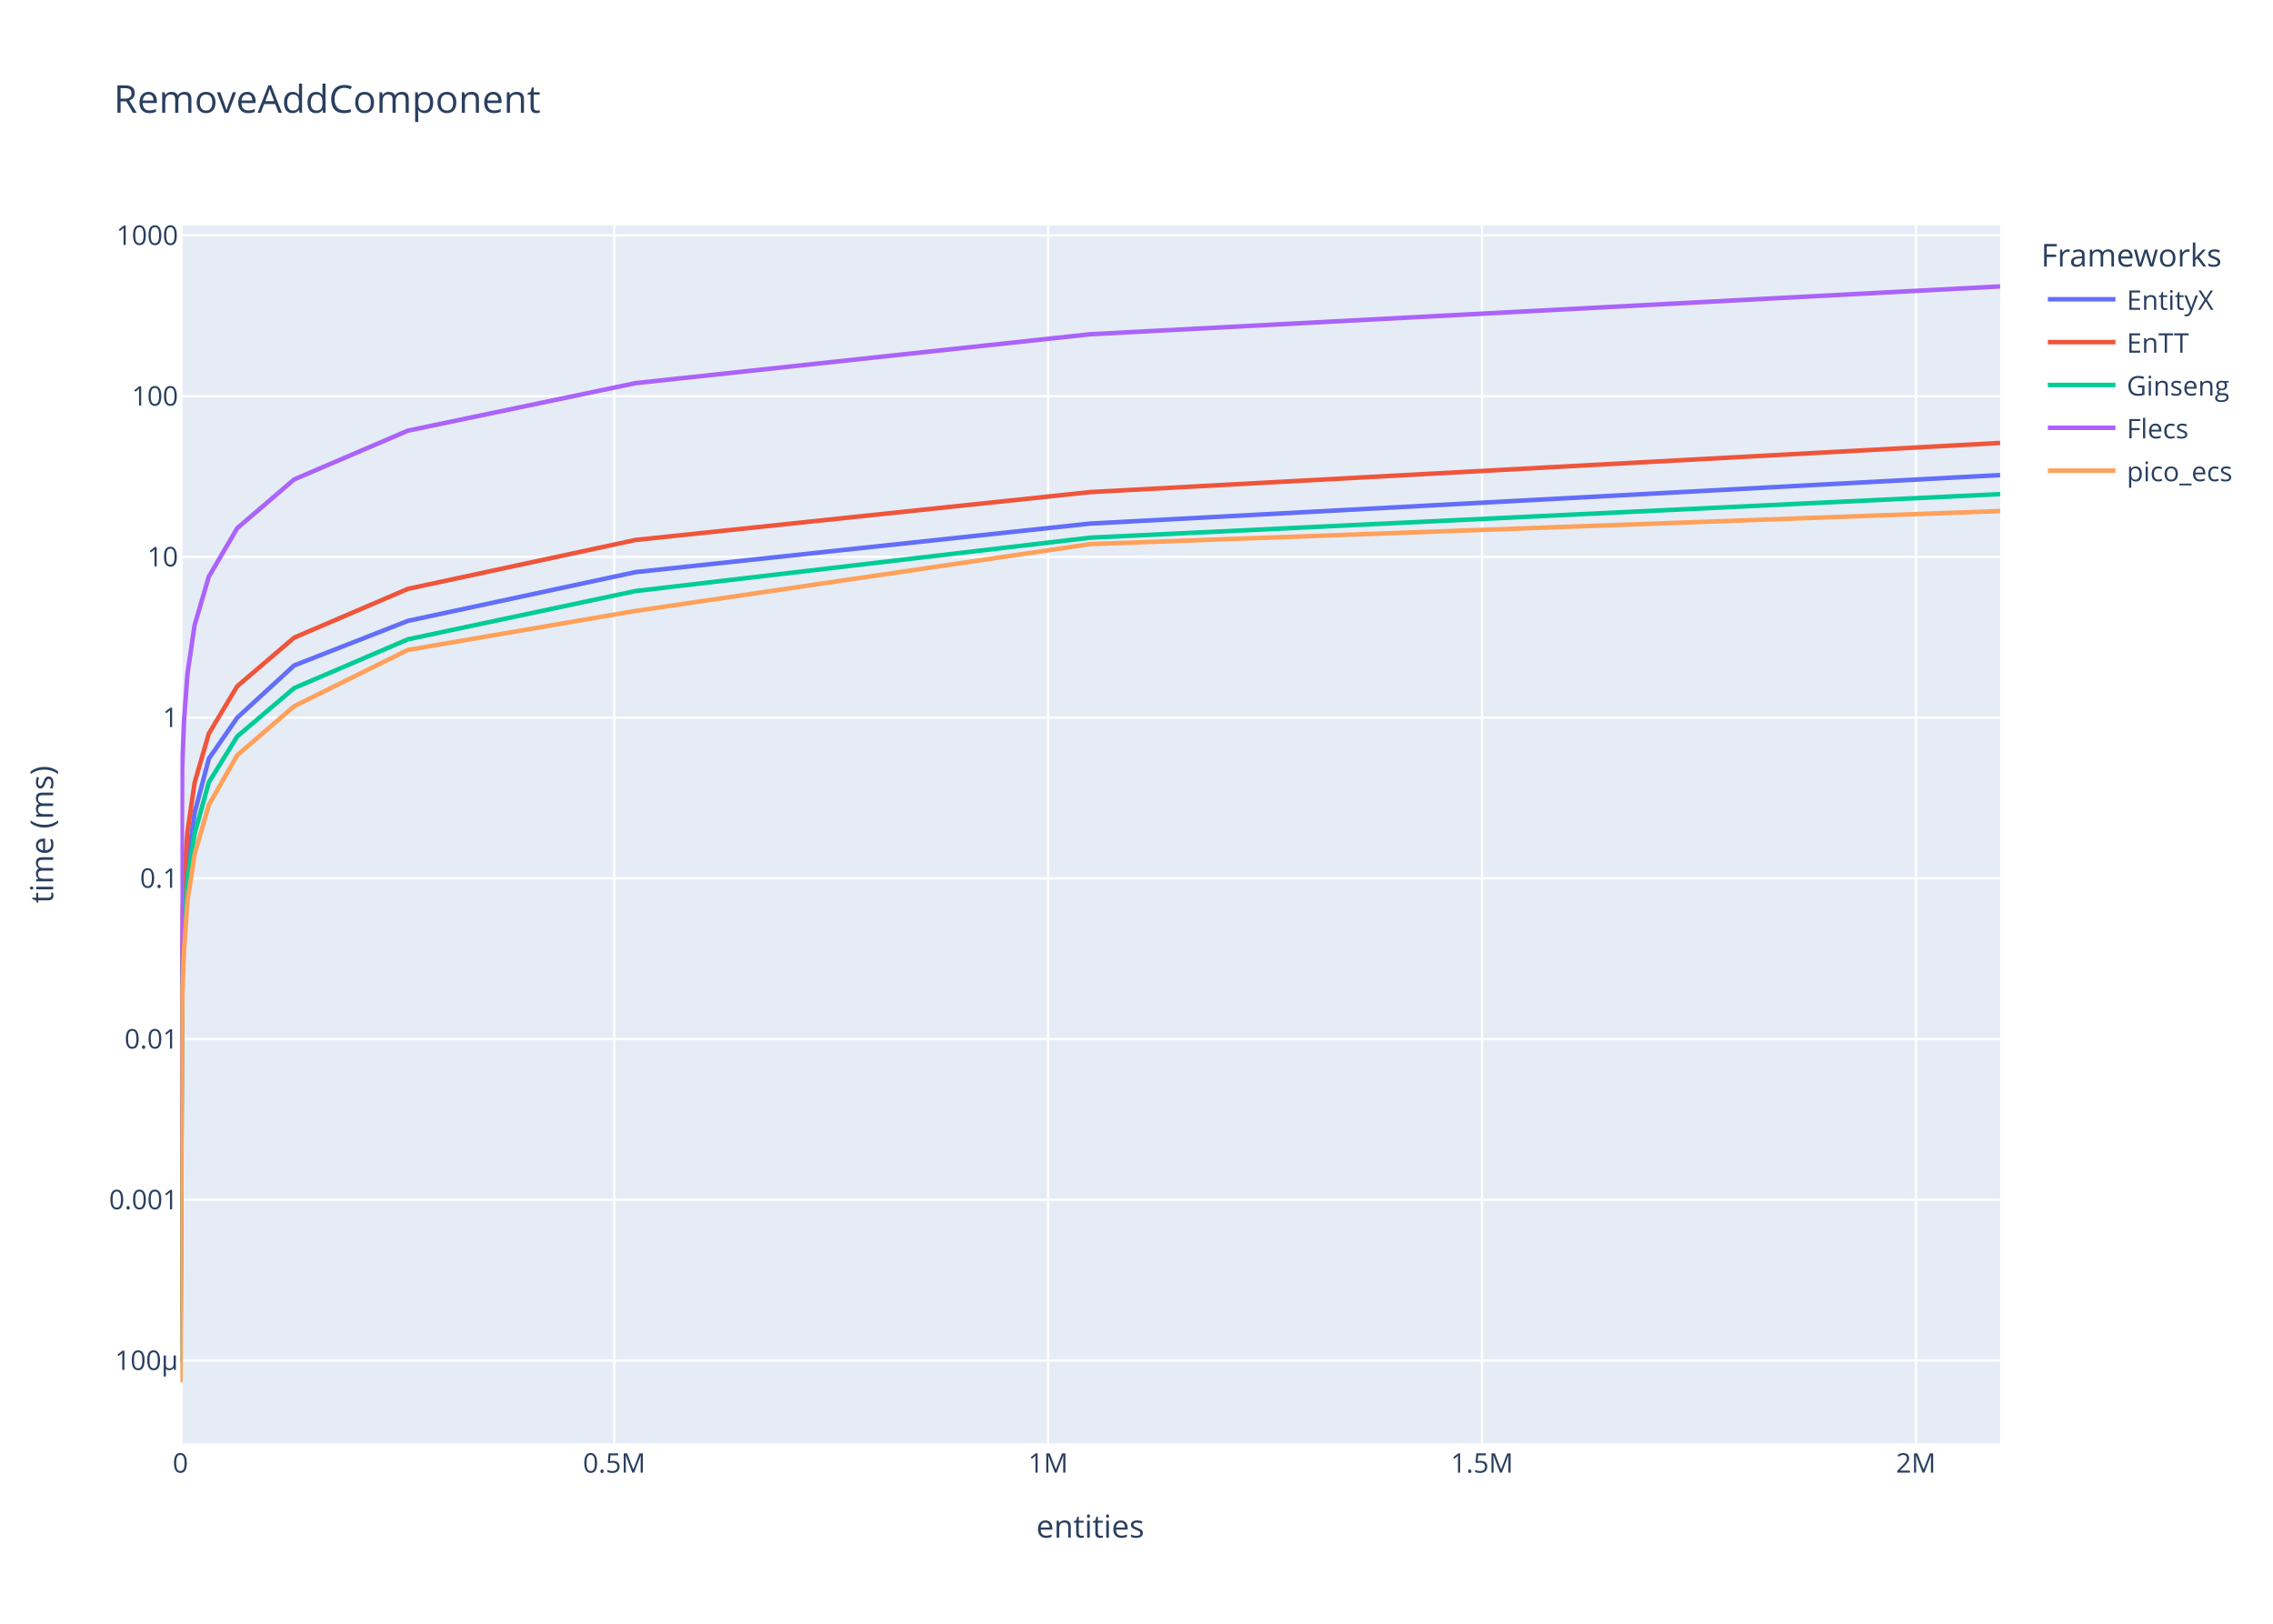
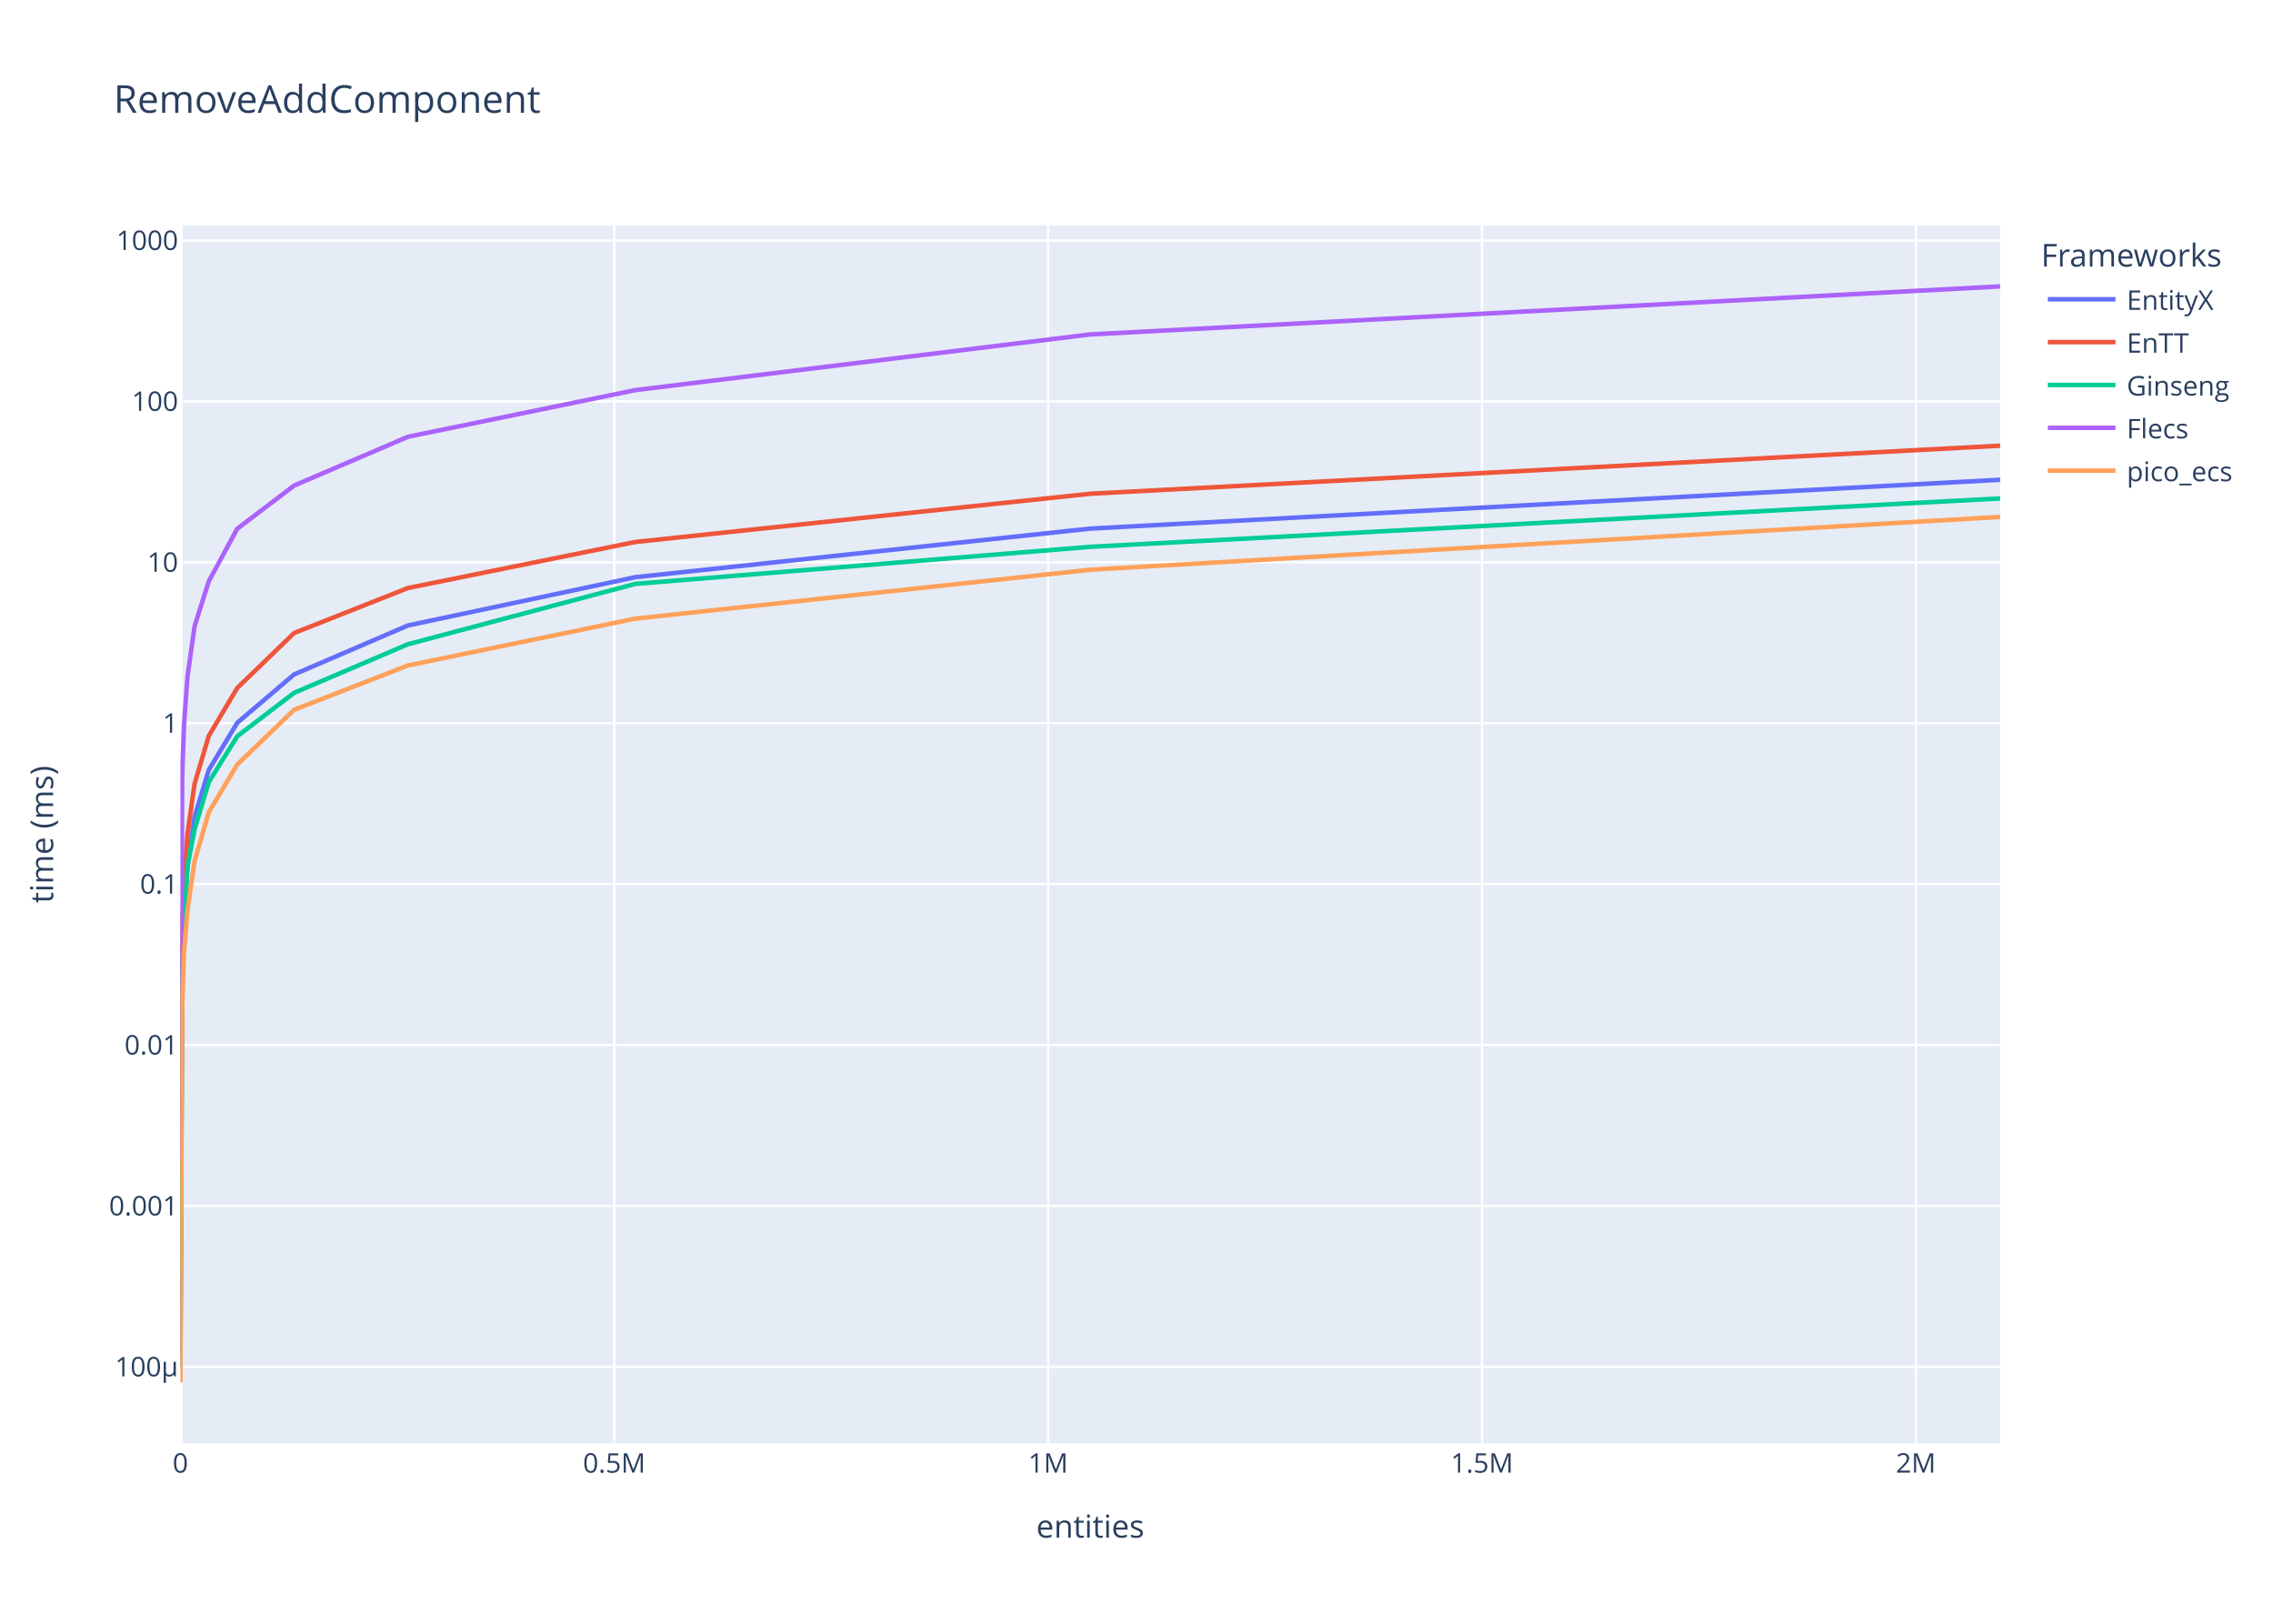
<svg xmlns="http://www.w3.org/2000/svg" class="main-svg" width="1008" height="720" style="" viewBox="0 0 1008 720">
  <rect x="0" y="0" width="1008" height="720" style="fill: rgb(255, 255, 255); fill-opacity: 1;" />
-   <defs id="defs-dbc430">
+   <defs id="defs-0f3884">
    <g class="clips">
-       <clipPath id="clipdbc430xyplot" class="plotclip">
+       <clipPath id="clip0f3884xyplot" class="plotclip">
        <rect width="807" height="540" />
      </clipPath>
-       <clipPath class="axesclip" id="clipdbc430x">
+       <clipPath class="axesclip" id="clip0f3884x">
        <rect x="80" y="0" width="807" height="720" />
      </clipPath>
-       <clipPath class="axesclip" id="clipdbc430y">
+       <clipPath class="axesclip" id="clip0f3884y">
        <rect x="0" y="100" width="1008" height="540" />
      </clipPath>
-       <clipPath class="axesclip" id="clipdbc430xy">
+       <clipPath class="axesclip" id="clip0f3884xy">
        <rect x="80" y="100" width="807" height="540" />
      </clipPath>
    </g>
    <g class="gradients" />
    <g class="patterns" />
  </defs>
  <g class="bglayer">
    <rect class="bg" x="80" y="100" width="807" height="540" style="fill: rgb(229, 236, 246); fill-opacity: 1; stroke-width: 0;" />
  </g>
  <g class="layer-below">
    <g class="imagelayer" />
    <g class="shapelayer" />
  </g>
  <g class="cartesianlayer">
    <g class="subplot xy">
      <g class="layer-subplot">
        <g class="shapelayer" />
        <g class="imagelayer" />
      </g>
      <g class="minor-gridlayer">
        <g class="x" />
        <g class="y" />
      </g>
      <g class="gridlayer">
        <g class="x">
          <path class="xgrid crisp" transform="translate(272.4,0)" d="M0,100v540" style="stroke: rgb(255, 255, 255); stroke-opacity: 1; stroke-width: 1px;" />
          <path class="xgrid crisp" transform="translate(464.81,0)" d="M0,100v540" style="stroke: rgb(255, 255, 255); stroke-opacity: 1; stroke-width: 1px;" />
          <path class="xgrid crisp" transform="translate(657.21,0)" d="M0,100v540" style="stroke: rgb(255, 255, 255); stroke-opacity: 1; stroke-width: 1px;" />
          <path class="xgrid crisp" transform="translate(849.62,0)" d="M0,100v540" style="stroke: rgb(255, 255, 255); stroke-opacity: 1; stroke-width: 1px;" />
        </g>
        <g class="y">
-           <path class="ygrid crisp" transform="translate(0,603.26)" d="M80,0h807" style="stroke: rgb(255, 255, 255); stroke-opacity: 1; stroke-width: 1px;" />
-           <path class="ygrid crisp" transform="translate(0,531.99)" d="M80,0h807" style="stroke: rgb(255, 255, 255); stroke-opacity: 1; stroke-width: 1px;" />
-           <path class="ygrid crisp" transform="translate(0,460.73)" d="M80,0h807" style="stroke: rgb(255, 255, 255); stroke-opacity: 1; stroke-width: 1px;" />
-           <path class="ygrid crisp" transform="translate(0,389.46)" d="M80,0h807" style="stroke: rgb(255, 255, 255); stroke-opacity: 1; stroke-width: 1px;" />
-           <path class="ygrid crisp" transform="translate(0,318.19)" d="M80,0h807" style="stroke: rgb(255, 255, 255); stroke-opacity: 1; stroke-width: 1px;" />
-           <path class="ygrid crisp" transform="translate(0,246.93)" d="M80,0h807" style="stroke: rgb(255, 255, 255); stroke-opacity: 1; stroke-width: 1px;" />
-           <path class="ygrid crisp" transform="translate(0,175.66)" d="M80,0h807" style="stroke: rgb(255, 255, 255); stroke-opacity: 1; stroke-width: 1px;" />
-           <path class="ygrid crisp" transform="translate(0,104.39)" d="M80,0h807" style="stroke: rgb(255, 255, 255); stroke-opacity: 1; stroke-width: 1px;" />
+           <path class="ygrid crisp" transform="translate(0,606.09)" d="M80,0h807" style="stroke: rgb(255, 255, 255); stroke-opacity: 1; stroke-width: 1px;" />
+           <path class="ygrid crisp" transform="translate(0,534.74)" d="M80,0h807" style="stroke: rgb(255, 255, 255); stroke-opacity: 1; stroke-width: 1px;" />
+           <path class="ygrid crisp" transform="translate(0,463.39)" d="M80,0h807" style="stroke: rgb(255, 255, 255); stroke-opacity: 1; stroke-width: 1px;" />
+           <path class="ygrid crisp" transform="translate(0,392.04)" d="M80,0h807" style="stroke: rgb(255, 255, 255); stroke-opacity: 1; stroke-width: 1px;" />
+           <path class="ygrid crisp" transform="translate(0,320.69)" d="M80,0h807" style="stroke: rgb(255, 255, 255); stroke-opacity: 1; stroke-width: 1px;" />
+           <path class="ygrid crisp" transform="translate(0,249.34)" d="M80,0h807" style="stroke: rgb(255, 255, 255); stroke-opacity: 1; stroke-width: 1px;" />
+           <path class="ygrid crisp" transform="translate(0,177.99)" d="M80,0h807" style="stroke: rgb(255, 255, 255); stroke-opacity: 1; stroke-width: 1px;" />
+           <path class="ygrid crisp" transform="translate(0,106.64)" d="M80,0h807" style="stroke: rgb(255, 255, 255); stroke-opacity: 1; stroke-width: 1px;" />
        </g>
      </g>
      <g class="zerolinelayer">
        <path class="xzl zl crisp" transform="translate(80,0)" d="M0,100v540" style="stroke: rgb(255, 255, 255); stroke-opacity: 1; stroke-width: 2px;" />
      </g>
      <path class="xlines-below" />
      <path class="ylines-below" />
      <g class="overlines-below" />
      <g class="xaxislayer-below" />
      <g class="yaxislayer-below" />
      <g class="overaxes-below" />
-       <g class="plot" transform="translate(80,100)" clip-path="url(#clipdbc430xyplot)">
+       <g class="plot" transform="translate(80,100)" clip-path="url(#clip0f3884xyplot)">
        <g class="scatterlayer mlayer">
-           <g class="trace scatter trace1f58e0" style="stroke-miterlimit: 2; opacity: 1;">
-             <g class="fills" />
-             <g class="errorbars" />
-             <g class="lines">
-               <path class="js-line" d="M0,496.35L0.79,326.07L1.58,304.6L3.15,283.14L6.3,260.43L12.61,236.43L25.22,218.21L50.44,195.08L100.88,175.31L201.75,153.7L403.5,132.16L807,110.65" style="vector-effect: non-scaling-stroke; fill: none; stroke: rgb(99, 110, 250); stroke-opacity: 1; stroke-width: 2px; opacity: 1;" />
-             </g>
-             <g class="points" />
-             <g class="text" />
-           </g>
-           <g class="trace scatter trace04c238" style="stroke-miterlimit: 2; opacity: 1;">
-             <g class="fills" />
-             <g class="errorbars" />
-             <g class="lines">
-               <path class="js-line" d="M0,481.96L0.79,311.47L1.58,290.13L3.15,268.67L6.3,247.06L12.61,225.29L25.22,204.26L50.44,182.75L100.88,161.12L201.75,139.44L403.5,118.2L807,96.41" style="vector-effect: non-scaling-stroke; fill: none; stroke: rgb(239, 85, 59); stroke-opacity: 1; stroke-width: 2px; opacity: 1;" />
-             </g>
-             <g class="points" />
-             <g class="text" />
-           </g>
-           <g class="trace scatter trace6ea2cc" style="stroke-miterlimit: 2; opacity: 1;">
-             <g class="fills" />
-             <g class="errorbars" />
-             <g class="lines">
-               <path class="js-line" d="M0,504.2L0.79,334.51L1.58,312.87L3.15,289.79L6.3,269.65L12.61,246.91L25.22,226.53L50.44,205.12L100.88,183.49L201.75,162.09L403.5,138.41L807,119.1" style="vector-effect: non-scaling-stroke; fill: none; stroke: rgb(0, 204, 150); stroke-opacity: 1; stroke-width: 2px; opacity: 1;" />
-             </g>
-             <g class="points" />
-             <g class="text" />
-           </g>
-           <g class="trace scatter trace8c77bf" style="stroke-miterlimit: 2; opacity: 1;">
-             <g class="fills" />
-             <g class="errorbars" />
-             <g class="lines">
-               <path class="js-line" d="M0,412.94L0.79,240.81L1.58,219.97L3.15,198.66L6.3,177.2L12.61,155.69L25.22,134.19L50.44,112.59L100.88,90.97L201.75,69.9L403.5,48.21L807,27" style="vector-effect: non-scaling-stroke; fill: none; stroke: rgb(171, 99, 250); stroke-opacity: 1; stroke-width: 2px; opacity: 1;" />
-             </g>
-             <g class="points" />
-             <g class="text" />
-           </g>
-           <g class="trace scatter tracec557d5" style="stroke-miterlimit: 2; opacity: 1;">
-             <g class="fills" />
-             <g class="errorbars" />
-             <g class="lines">
-               <path class="js-line" d="M0,513L0.79,343.28L1.58,321.88L3.15,299.36L6.3,278.86L12.61,256.93L25.22,234.87L50.44,213.14L100.88,188.19L201.75,170.9L403.5,141.26L807,126.6" style="vector-effect: non-scaling-stroke; fill: none; stroke: rgb(255, 161, 90); stroke-opacity: 1; stroke-width: 2px; opacity: 1;" />
+           <g class="trace scatter traced73d04" style="stroke-miterlimit: 2; opacity: 1;">
+             <g class="fills" />
+             <g class="errorbars" />
+             <g class="lines">
+               <path class="js-line" d="M0,498.68L0.79,327.25L1.58,305.15L3.15,284.41L6.3,262.12L12.61,241.37L25.22,220.49L50.44,199.05L100.88,177.35L201.75,155.93L403.5,134.39L807,112.74" style="vector-effect: non-scaling-stroke; fill: none; stroke: rgb(99, 110, 250); stroke-opacity: 1; stroke-width: 2px; opacity: 1;" />
+             </g>
+             <g class="points" />
+             <g class="text" />
+           </g>
+           <g class="trace scatter trace60d904" style="stroke-miterlimit: 2; opacity: 1;">
+             <g class="fills" />
+             <g class="errorbars" />
+             <g class="lines">
+               <path class="js-line" d="M0,481.94L0.79,311.8L1.58,290.64L3.15,269.61L6.3,247.49L12.61,226.26L25.22,205.05L50.44,180.68L100.88,160.74L201.75,140.32L403.5,118.93L807,97.63" style="vector-effect: non-scaling-stroke; fill: none; stroke: rgb(239, 85, 59); stroke-opacity: 1; stroke-width: 2px; opacity: 1;" />
+             </g>
+             <g class="points" />
+             <g class="text" />
+           </g>
+           <g class="trace scatter trace917233" style="stroke-miterlimit: 2; opacity: 1;">
+             <g class="fills" />
+             <g class="errorbars" />
+             <g class="lines">
+               <path class="js-line" d="M0,506.09L0.79,335.64L1.58,311.81L3.15,284.04L6.3,267.66L12.61,246.75L25.22,226.47L50.44,207.21L100.88,185.68L201.75,158.9L403.5,142.47L807,121.01" style="vector-effect: non-scaling-stroke; fill: none; stroke: rgb(0, 204, 150); stroke-opacity: 1; stroke-width: 2px; opacity: 1;" />
+             </g>
+             <g class="points" />
+             <g class="text" />
+           </g>
+           <g class="trace scatter traced53b66" style="stroke-miterlimit: 2; opacity: 1;">
+             <g class="fills" />
+             <g class="errorbars" />
+             <g class="lines">
+               <path class="js-line" d="M0,414.72L0.79,244.26L1.58,221.67L3.15,199.92L6.3,177.64L12.61,157.71L25.22,134.44L50.44,115.3L100.88,93.68L201.75,72.98L403.5,48.29L807,27" style="vector-effect: non-scaling-stroke; fill: none; stroke: rgb(171, 99, 250); stroke-opacity: 1; stroke-width: 2px; opacity: 1;" />
+             </g>
+             <g class="points" />
+             <g class="text" />
+           </g>
+           <g class="trace scatter trace3925fa" style="stroke-miterlimit: 2; opacity: 1;">
+             <g class="fills" />
+             <g class="errorbars" />
+             <g class="lines">
+               <path class="js-line" d="M0,513L0.79,346.49L1.58,322.61L3.15,303.46L6.3,281.79L12.61,260.14L25.22,239L50.44,214.72L100.88,195.09L201.75,174.31L403.5,152.63L807,129.21" style="vector-effect: non-scaling-stroke; fill: none; stroke: rgb(255, 161, 90); stroke-opacity: 1; stroke-width: 2px; opacity: 1;" />
            </g>
            <g class="points" />
            <g class="text" />
          </g>
        </g>
      </g>
      <g class="overplot" />
      <path class="xlines-above crisp" d="M0,0" style="fill: none;" />
      <path class="ylines-above crisp" d="M0,0" style="fill: none;" />
      <g class="overlines-above" />
      <g class="xaxislayer-above">
        <g class="xtick">
          <text text-anchor="middle" x="0" y="653" transform="translate(80,0)" style="font-family: 'Open Sans', verdana, arial, sans-serif; font-size: 12px; fill: rgb(42, 63, 95); fill-opacity: 1; white-space: pre; opacity: 1;">0</text>
        </g>
        <g class="xtick">
          <text text-anchor="middle" x="0" y="653" style="font-family: 'Open Sans', verdana, arial, sans-serif; font-size: 12px; fill: rgb(42, 63, 95); fill-opacity: 1; white-space: pre; opacity: 1;" transform="translate(272.4,0)">0.5M</text>
        </g>
        <g class="xtick">
          <text text-anchor="middle" x="0" y="653" style="font-family: 'Open Sans', verdana, arial, sans-serif; font-size: 12px; fill: rgb(42, 63, 95); fill-opacity: 1; white-space: pre; opacity: 1;" transform="translate(464.81,0)">1M</text>
        </g>
        <g class="xtick">
          <text text-anchor="middle" x="0" y="653" style="font-family: 'Open Sans', verdana, arial, sans-serif; font-size: 12px; fill: rgb(42, 63, 95); fill-opacity: 1; white-space: pre; opacity: 1;" transform="translate(657.21,0)">1.5M</text>
        </g>
        <g class="xtick">
          <text text-anchor="middle" x="0" y="653" style="font-family: 'Open Sans', verdana, arial, sans-serif; font-size: 12px; fill: rgb(42, 63, 95); fill-opacity: 1; white-space: pre; opacity: 1;" transform="translate(849.62,0)">2M</text>
        </g>
      </g>
      <g class="yaxislayer-above">
        <g class="ytick">
-           <text text-anchor="end" x="79" y="4.2" transform="translate(0,603.26)" style="font-family: 'Open Sans', verdana, arial, sans-serif; font-size: 12px; fill: rgb(42, 63, 95); fill-opacity: 1; white-space: pre; opacity: 1;">100μ</text>
-         </g>
-         <g class="ytick">
-           <text text-anchor="end" x="79" y="4.2" style="font-family: 'Open Sans', verdana, arial, sans-serif; font-size: 12px; fill: rgb(42, 63, 95); fill-opacity: 1; white-space: pre; opacity: 1;" transform="translate(0,531.99)">0.001</text>
-         </g>
-         <g class="ytick">
-           <text text-anchor="end" x="79" y="4.2" style="font-family: 'Open Sans', verdana, arial, sans-serif; font-size: 12px; fill: rgb(42, 63, 95); fill-opacity: 1; white-space: pre; opacity: 1;" transform="translate(0,460.73)">0.01</text>
-         </g>
-         <g class="ytick">
-           <text text-anchor="end" x="79" y="4.2" style="font-family: 'Open Sans', verdana, arial, sans-serif; font-size: 12px; fill: rgb(42, 63, 95); fill-opacity: 1; white-space: pre; opacity: 1;" transform="translate(0,389.46)">0.1</text>
-         </g>
-         <g class="ytick">
-           <text text-anchor="end" x="79" y="4.2" style="font-family: 'Open Sans', verdana, arial, sans-serif; font-size: 12px; fill: rgb(42, 63, 95); fill-opacity: 1; white-space: pre; opacity: 1;" transform="translate(0,318.19)">1</text>
-         </g>
-         <g class="ytick">
-           <text text-anchor="end" x="79" y="4.2" style="font-family: 'Open Sans', verdana, arial, sans-serif; font-size: 12px; fill: rgb(42, 63, 95); fill-opacity: 1; white-space: pre; opacity: 1;" transform="translate(0,246.93)">10</text>
-         </g>
-         <g class="ytick">
-           <text text-anchor="end" x="79" y="4.2" style="font-family: 'Open Sans', verdana, arial, sans-serif; font-size: 12px; fill: rgb(42, 63, 95); fill-opacity: 1; white-space: pre; opacity: 1;" transform="translate(0,175.66)">100</text>
-         </g>
-         <g class="ytick">
-           <text text-anchor="end" x="79" y="4.2" style="font-family: 'Open Sans', verdana, arial, sans-serif; font-size: 12px; fill: rgb(42, 63, 95); fill-opacity: 1; white-space: pre; opacity: 1;" transform="translate(0,104.39)">1000</text>
+           <text text-anchor="end" x="79" y="4.2" transform="translate(0,606.09)" style="font-family: 'Open Sans', verdana, arial, sans-serif; font-size: 12px; fill: rgb(42, 63, 95); fill-opacity: 1; white-space: pre; opacity: 1;">100μ</text>
+         </g>
+         <g class="ytick">
+           <text text-anchor="end" x="79" y="4.2" style="font-family: 'Open Sans', verdana, arial, sans-serif; font-size: 12px; fill: rgb(42, 63, 95); fill-opacity: 1; white-space: pre; opacity: 1;" transform="translate(0,534.74)">0.001</text>
+         </g>
+         <g class="ytick">
+           <text text-anchor="end" x="79" y="4.2" style="font-family: 'Open Sans', verdana, arial, sans-serif; font-size: 12px; fill: rgb(42, 63, 95); fill-opacity: 1; white-space: pre; opacity: 1;" transform="translate(0,463.39)">0.01</text>
+         </g>
+         <g class="ytick">
+           <text text-anchor="end" x="79" y="4.2" style="font-family: 'Open Sans', verdana, arial, sans-serif; font-size: 12px; fill: rgb(42, 63, 95); fill-opacity: 1; white-space: pre; opacity: 1;" transform="translate(0,392.04)">0.1</text>
+         </g>
+         <g class="ytick">
+           <text text-anchor="end" x="79" y="4.2" style="font-family: 'Open Sans', verdana, arial, sans-serif; font-size: 12px; fill: rgb(42, 63, 95); fill-opacity: 1; white-space: pre; opacity: 1;" transform="translate(0,320.69)">1</text>
+         </g>
+         <g class="ytick">
+           <text text-anchor="end" x="79" y="4.2" style="font-family: 'Open Sans', verdana, arial, sans-serif; font-size: 12px; fill: rgb(42, 63, 95); fill-opacity: 1; white-space: pre; opacity: 1;" transform="translate(0,249.34)">10</text>
+         </g>
+         <g class="ytick">
+           <text text-anchor="end" x="79" y="4.2" style="font-family: 'Open Sans', verdana, arial, sans-serif; font-size: 12px; fill: rgb(42, 63, 95); fill-opacity: 1; white-space: pre; opacity: 1;" transform="translate(0,177.99)">100</text>
+         </g>
+         <g class="ytick">
+           <text text-anchor="end" x="79" y="4.2" style="font-family: 'Open Sans', verdana, arial, sans-serif; font-size: 12px; fill: rgb(42, 63, 95); fill-opacity: 1; white-space: pre; opacity: 1;" transform="translate(0,106.64)">1000</text>
        </g>
      </g>
      <g class="overaxes-above" />
    </g>
  </g>
  <g class="polarlayer" />
  <g class="smithlayer" />
  <g class="ternarylayer" />
  <g class="geolayer" />
  <g class="funnelarealayer" />
  <g class="pielayer" />
  <g class="iciclelayer" />
  <g class="treemaplayer" />
  <g class="sunburstlayer" />
  <g class="glimages" />
-   <defs id="topdefs-dbc430">
+   <defs id="topdefs-0f3884">
    <g class="clips" />
-     <clipPath id="legenddbc430">
+     <clipPath id="legend0f3884">
      <rect width="93" height="124" x="0" y="0" />
    </clipPath>
  </defs>
  <g class="layer-above">
    <g class="imagelayer" />
    <g class="shapelayer" />
  </g>
  <g class="infolayer">
    <g class="legend" pointer-events="all" transform="translate(903.14,100)">
      <rect class="bg" shape-rendering="crispEdges" width="93" height="124" x="0" y="0" style="stroke: rgb(68, 68, 68); stroke-opacity: 1; fill: rgb(255, 255, 255); fill-opacity: 1; stroke-width: 0px;" />
-       <g class="scrollbox" transform="" clip-path="url(#legenddbc430)">
+       <g class="scrollbox" transform="" clip-path="url(#legend0f3884)">
        <text class="legendtitletext" text-anchor="start" x="2" y="18.2" style="font-family: 'Open Sans', verdana, arial, sans-serif; font-size: 14px; fill: rgb(42, 63, 95); fill-opacity: 1; white-space: pre;">Frameworks</text>
        <g class="groups" transform="">
          <g class="traces" transform="translate(0,32.7)" style="opacity: 1;">
            <text class="legendtext" text-anchor="start" x="40" y="4.68" style="font-family: 'Open Sans', verdana, arial, sans-serif; font-size: 12px; fill: rgb(42, 63, 95); fill-opacity: 1; white-space: pre;">EntityX</text>
            <g class="layers" style="opacity: 1;">
              <g class="legendfill" />
              <g class="legendlines">
                <path class="js-line" d="M5,0h30" style="fill: none; stroke: rgb(99, 110, 250); stroke-opacity: 1; stroke-width: 2px;" />
              </g>
              <g class="legendsymbols">
                <g class="legendpoints" />
              </g>
            </g>
            <rect class="legendtoggle" x="0" y="-9.5" width="87.188" height="19" style="fill: rgb(0, 0, 0); fill-opacity: 0;" />
          </g>
        </g>
        <g class="groups" transform="">
          <g class="traces" transform="translate(0,51.7)" style="opacity: 1;">
            <text class="legendtext" text-anchor="start" x="40" y="4.68" style="font-family: 'Open Sans', verdana, arial, sans-serif; font-size: 12px; fill: rgb(42, 63, 95); fill-opacity: 1; white-space: pre;">EnTT</text>
            <g class="layers" style="opacity: 1;">
              <g class="legendfill" />
              <g class="legendlines">
                <path class="js-line" d="M5,0h30" style="fill: none; stroke: rgb(239, 85, 59); stroke-opacity: 1; stroke-width: 2px;" />
              </g>
              <g class="legendsymbols">
                <g class="legendpoints" />
              </g>
            </g>
            <rect class="legendtoggle" x="0" y="-9.5" width="87.188" height="19" style="fill: rgb(0, 0, 0); fill-opacity: 0;" />
          </g>
        </g>
        <g class="groups" transform="">
          <g class="traces" transform="translate(0,70.7)" style="opacity: 1;">
            <text class="legendtext" text-anchor="start" x="40" y="4.68" style="font-family: 'Open Sans', verdana, arial, sans-serif; font-size: 12px; fill: rgb(42, 63, 95); fill-opacity: 1; white-space: pre;">Ginseng</text>
            <g class="layers" style="opacity: 1;">
              <g class="legendfill" />
              <g class="legendlines">
                <path class="js-line" d="M5,0h30" style="fill: none; stroke: rgb(0, 204, 150); stroke-opacity: 1; stroke-width: 2px;" />
              </g>
              <g class="legendsymbols">
                <g class="legendpoints" />
              </g>
            </g>
            <rect class="legendtoggle" x="0" y="-9.5" width="87.188" height="19" style="fill: rgb(0, 0, 0); fill-opacity: 0;" />
          </g>
        </g>
        <g class="groups" transform="">
          <g class="traces" transform="translate(0,89.7)" style="opacity: 1;">
            <text class="legendtext" text-anchor="start" x="40" y="4.68" style="font-family: 'Open Sans', verdana, arial, sans-serif; font-size: 12px; fill: rgb(42, 63, 95); fill-opacity: 1; white-space: pre;">Flecs</text>
            <g class="layers" style="opacity: 1;">
              <g class="legendfill" />
              <g class="legendlines">
                <path class="js-line" d="M5,0h30" style="fill: none; stroke: rgb(171, 99, 250); stroke-opacity: 1; stroke-width: 2px;" />
              </g>
              <g class="legendsymbols">
                <g class="legendpoints" />
              </g>
            </g>
            <rect class="legendtoggle" x="0" y="-9.5" width="87.188" height="19" style="fill: rgb(0, 0, 0); fill-opacity: 0;" />
          </g>
        </g>
        <g class="groups" transform="">
          <g class="traces" transform="translate(0,108.7)" style="opacity: 1;">
            <text class="legendtext" text-anchor="start" x="40" y="4.68" style="font-family: 'Open Sans', verdana, arial, sans-serif; font-size: 12px; fill: rgb(42, 63, 95); fill-opacity: 1; white-space: pre;">pico_ecs</text>
            <g class="layers" style="opacity: 1;">
              <g class="legendfill" />
              <g class="legendlines">
                <path class="js-line" d="M5,0h30" style="fill: none; stroke: rgb(255, 161, 90); stroke-opacity: 1; stroke-width: 2px;" />
              </g>
              <g class="legendsymbols">
                <g class="legendpoints" />
              </g>
            </g>
            <rect class="legendtoggle" x="0" y="-9.5" width="87.188" height="19" style="fill: rgb(0, 0, 0); fill-opacity: 0;" />
          </g>
        </g>
      </g>
      <rect class="scrollbar" rx="20" ry="3" width="0" height="0" x="0" y="0" style="fill: rgb(128, 139, 164); fill-opacity: 1;" />
    </g>
    <g class="g-gtitle">
      <text class="gtitle" x="50.4" y="50" text-anchor="start" dy="0em" style="font-family: 'Open Sans', verdana, arial, sans-serif; font-size: 17px; fill: rgb(42, 63, 95); opacity: 1; font-weight: normal; white-space: pre;">RemoveAddComponent</text>
    </g>
    <g class="g-xtitle">
      <text class="xtitle" x="483.5" y="681.8" text-anchor="middle" style="font-family: 'Open Sans', verdana, arial, sans-serif; font-size: 14px; fill: rgb(42, 63, 95); opacity: 1; font-weight: normal; white-space: pre;">entities</text>
    </g>
    <g class="g-ytitle">
      <text class="ytitle" transform="rotate(-90,23.55938,370)" x="23.559" y="370" text-anchor="middle" style="font-family: 'Open Sans', verdana, arial, sans-serif; font-size: 14px; fill: rgb(42, 63, 95); opacity: 1; font-weight: normal; white-space: pre;">time (ms)</text>
    </g>
  </g>
</svg>
